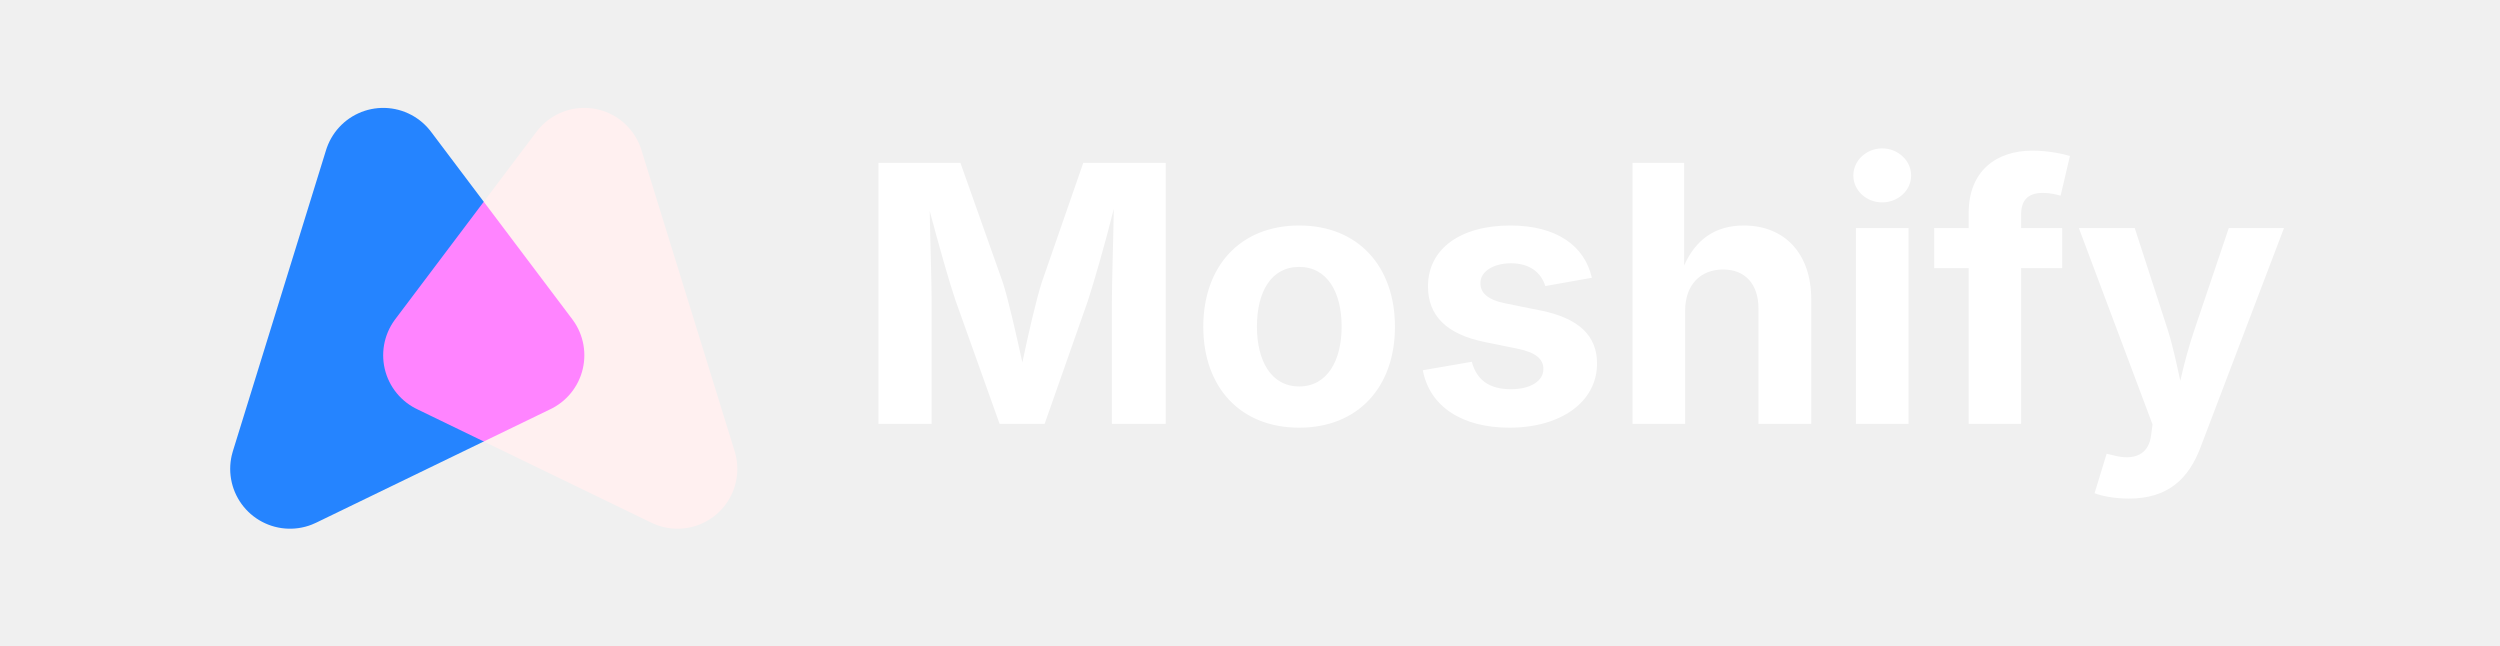
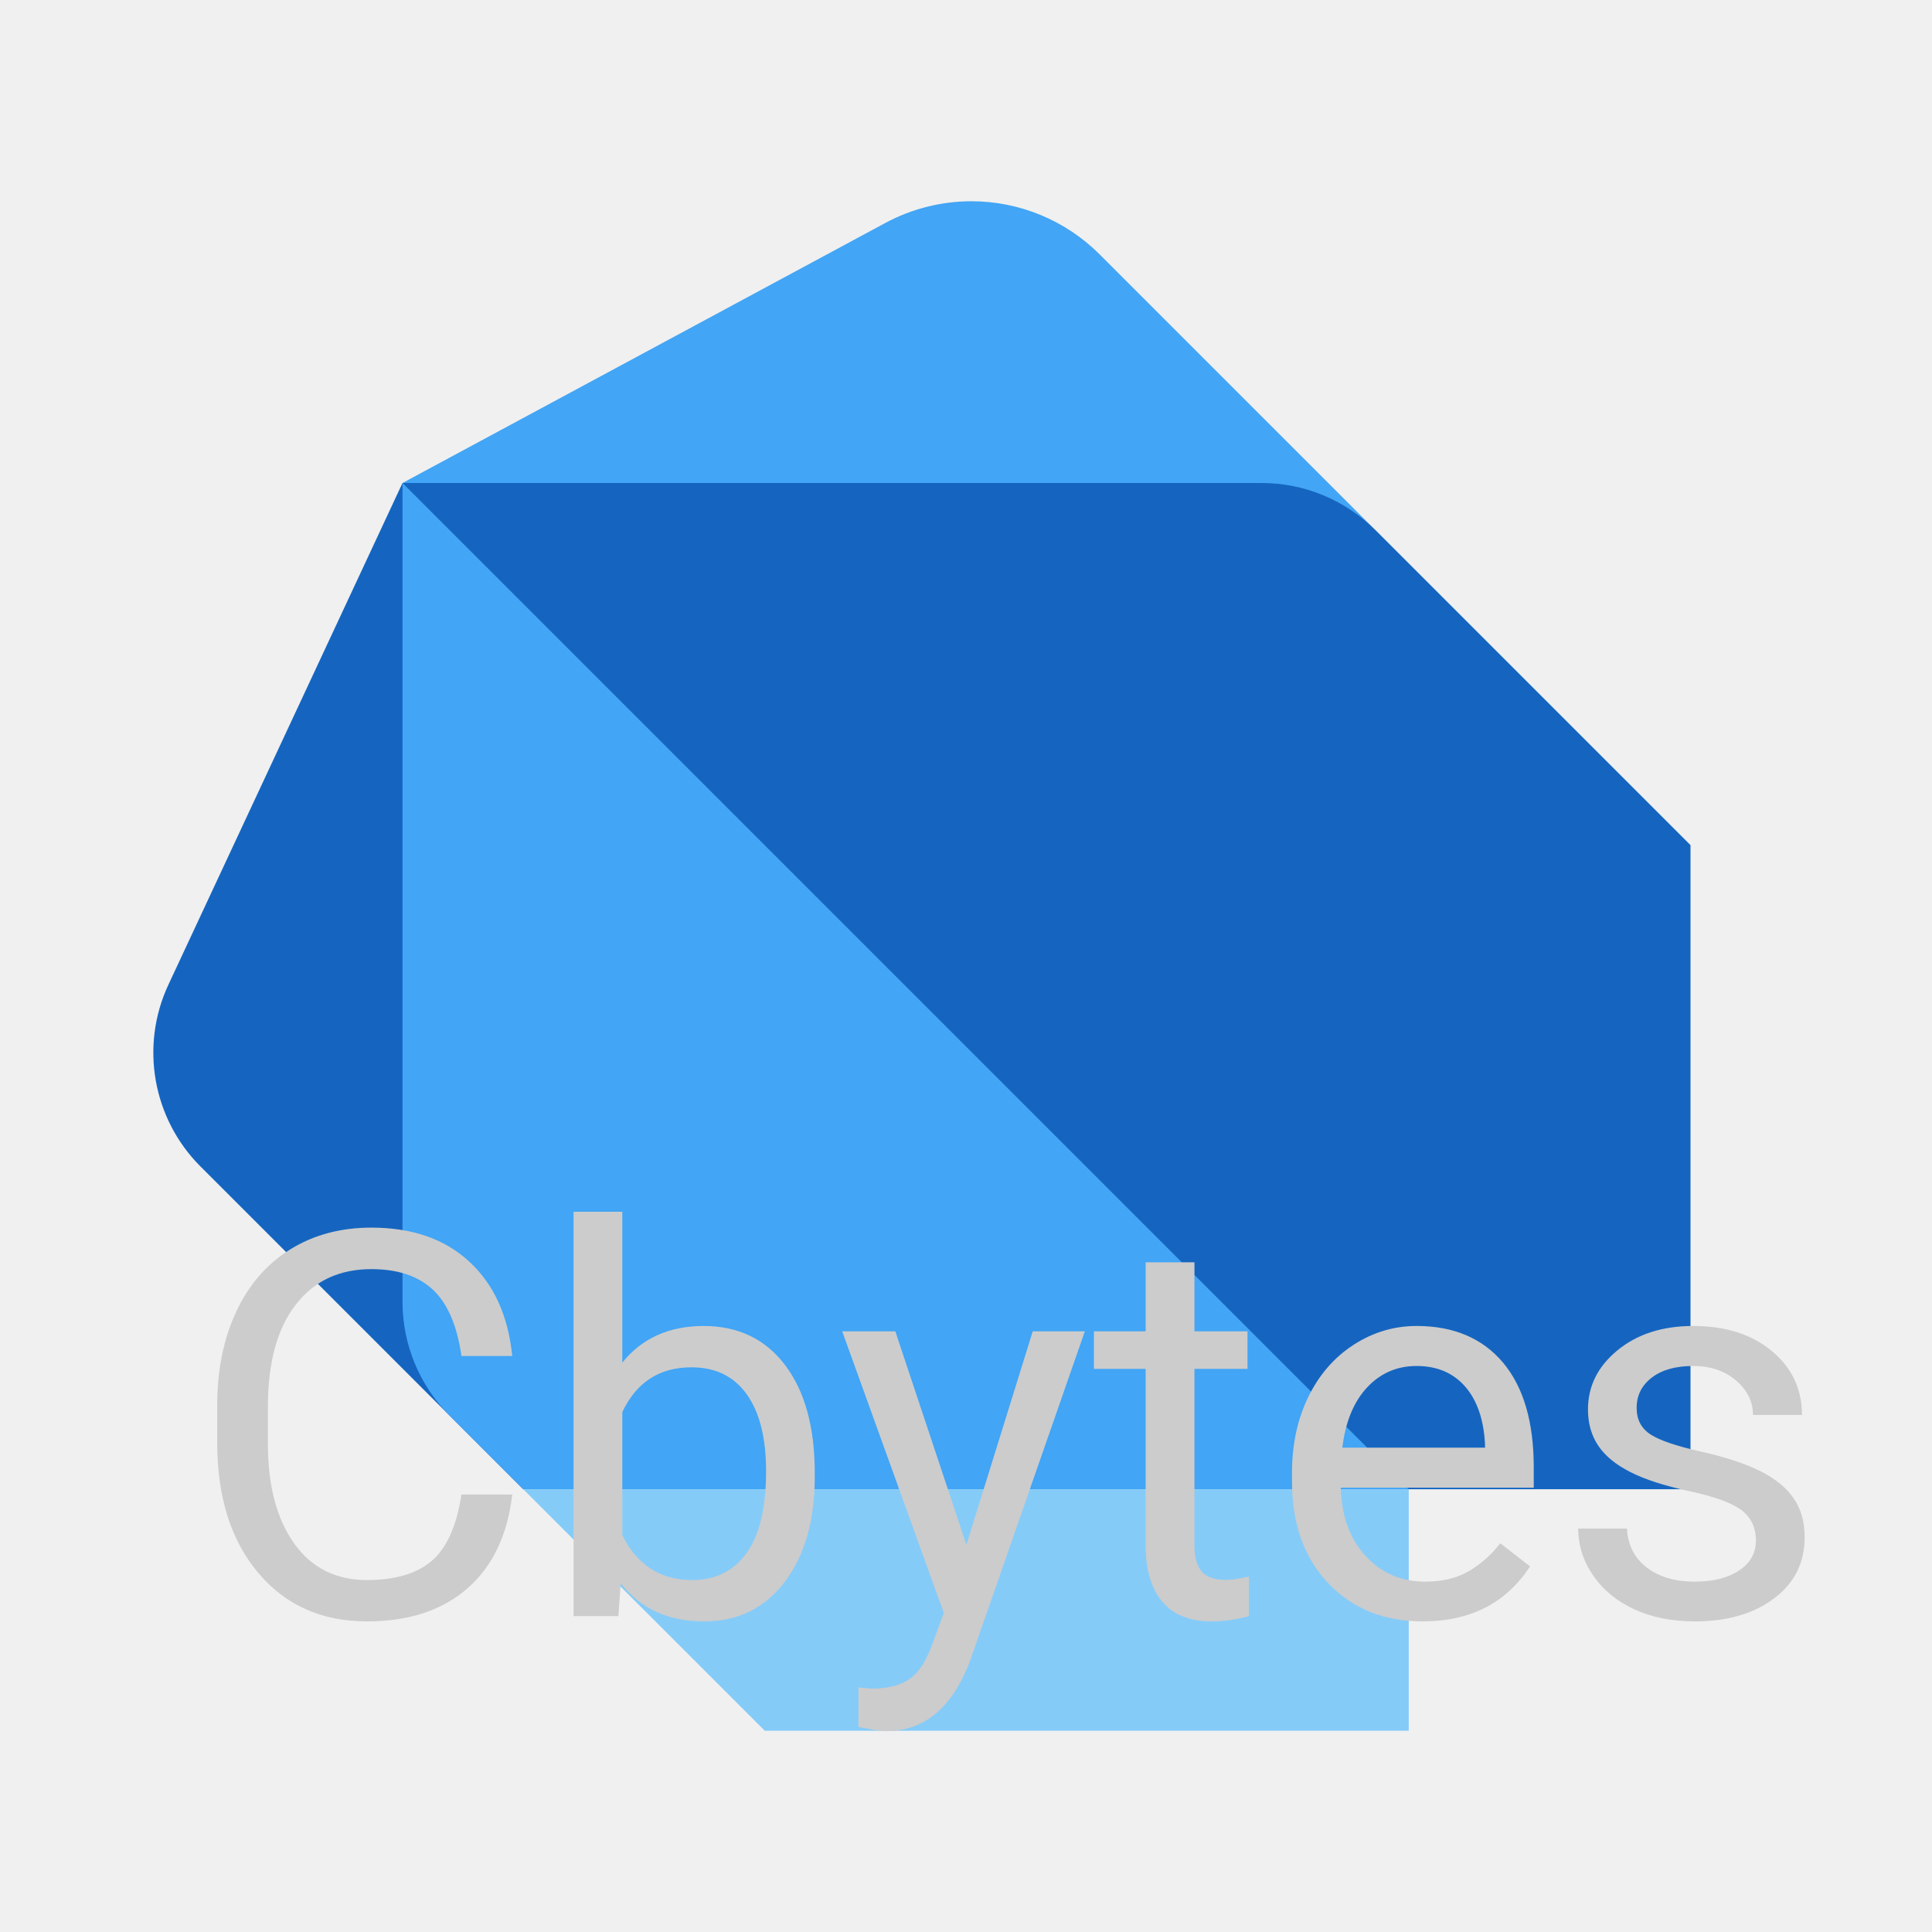
- <svg xmlns="http://www.w3.org/2000/svg" width="209" height="54" viewBox="0 0 209 54">
-   <defs>
-     <style>
-       .cls-1 {
-         fill: #2584ff;
-         stroke: #2584ff;
-       }
- 
-       .cls-1, .cls-2 {
-         stroke-linecap: round;
-         stroke-linejoin: round;
-         stroke-width: 10px;
-         fill-rule: evenodd;
-       }
- 
-       .cls-2 {
-         fill: #ff3400;
-         stroke: #ff3400;
-         mix-blend-mode: lighten;
-       }
- 
-       .cls-3 {
-         font-size: 32.498px;
-         fill: #fff;
-         font-family: Inter;
-         font-weight: 700;
-       }
-     </style>
-   </defs>
-   <path id="Polygon_1_copy_2" data-name="Polygon 1 copy 2" class="cls-1" d="M43.851,29.7L24.244,39.2,32.037,14.02Z" />
-   <path id="Polygon_1_copy_2-2" data-name="Polygon 1 copy 2" class="cls-2" d="M37.033,29.7L56.64,39.2,48.847,14.02Z" />
-   <text id="Moshify" class="cls-3" transform="translate(71.466 35.437) scale(0.923)">Moshify</text>
+ <svg xmlns="http://www.w3.org/2000/svg" viewBox="0 0 96 96" width="96px" height="96px">
+   <g id="surface15153956">
+     <path style=" stroke:none;fill-rule:nonzero;fill:rgb(8.235%,39.608%,75.294%);fill-opacity:1;" d="M 20 24 L 26 74 L 9.961 57.961 C 7.586 55.586 6.945 51.969 8.371 48.922 Z M 20 24 " />
+     <path style=" stroke:none;fill-rule:nonzero;fill:rgb(25.882%,64.706%,96.078%);fill-opacity:1;" d="M 54.637 12.637 C 52.949 10.949 50.656 10 48.27 10 C 46.781 10 45.312 10.371 44 11.074 L 20 24 L 20 64.688 C 20 66.809 20.844 68.844 22.344 70.344 L 26 74 L 70 74 L 70 64 L 84 42 Z M 54.637 12.637 " />
+     <path style=" stroke:none;fill-rule:nonzero;fill:rgb(8.235%,39.608%,75.294%);fill-opacity:1;" d="M 20 24 L 62.688 24 C 64.809 24 66.844 24.844 68.344 26.344 L 84 42 L 84 74 L 70 74 Z M 20 24 " />
+     <path style=" stroke:none;fill-rule:nonzero;fill:rgb(52.157%,79.608%,97.255%);fill-opacity:1;" d="M 70 74 L 26 74 L 38 86 L 70 86 Z M 70 74 " />
+     <path style=" stroke:none;fill-rule:nonzero;fill:rgb(80%,80%,80%);fill-opacity:1;" d="M 22.93 74.262 L 25.453 74.262 C 25.219 76.277 24.477 77.832 23.227 78.926 C 21.973 80.02 20.309 80.566 18.238 80.566 C 15.984 80.566 14.18 79.762 12.824 78.145 C 11.469 76.535 10.793 74.375 10.793 71.672 L 10.793 69.84 C 10.793 68.07 11.109 66.512 11.742 65.168 C 12.371 63.824 13.27 62.793 14.426 62.078 C 15.586 61.359 16.93 61 18.453 61 C 20.48 61 22.102 61.562 23.32 62.691 C 24.543 63.82 25.254 65.383 25.453 67.379 L 22.93 67.379 C 22.711 65.863 22.238 64.766 21.512 64.086 C 20.785 63.406 19.766 63.062 18.453 63.062 C 16.852 63.062 15.594 63.656 14.684 64.844 C 13.77 66.027 13.312 67.715 13.312 69.906 L 13.312 71.75 C 13.312 73.816 13.746 75.461 14.609 76.684 C 15.473 77.902 16.684 78.512 18.238 78.512 C 19.633 78.512 20.703 78.195 21.445 77.566 C 22.191 76.934 22.688 75.832 22.93 74.262 Z M 40.484 73.176 L 40.484 73.383 C 40.484 75.547 39.988 77.285 38.996 78.598 C 38 79.91 36.668 80.566 34.992 80.566 C 33.203 80.566 31.82 79.934 30.844 78.668 L 30.727 80.305 L 28.5 80.305 L 28.5 60.211 L 30.922 60.211 L 30.922 67.707 C 31.898 66.496 33.246 65.887 34.965 65.887 C 36.684 65.887 38.035 66.539 39.016 67.836 C 39.996 69.137 40.484 70.918 40.484 73.176 Z M 38.066 73.109 C 38.066 71.461 37.75 70.191 37.113 69.293 C 36.473 68.391 35.555 67.941 34.363 67.941 C 32.766 67.941 31.621 68.684 30.922 70.168 L 30.922 76.285 C 31.664 77.77 32.82 78.512 34.391 78.512 C 35.551 78.512 36.453 78.066 37.098 77.168 C 37.746 76.27 38.066 74.914 38.066 73.109 Z M 44.488 66.152 L 48.02 76.762 L 51.316 66.152 L 53.906 66.152 L 48.215 82.488 C 47.336 84.844 45.938 86.02 44.02 86.02 L 43.559 85.98 L 42.656 85.812 L 42.656 83.848 L 43.309 83.906 C 44.133 83.906 44.77 83.738 45.23 83.402 C 45.688 83.07 46.062 82.469 46.363 81.59 L 46.898 80.148 L 41.848 66.152 Z M 56.926 62.723 L 59.352 62.723 L 59.352 66.152 L 61.988 66.152 L 61.988 68.02 L 59.352 68.02 L 59.352 76.801 C 59.352 77.367 59.469 77.789 59.703 78.074 C 59.938 78.359 60.336 78.504 60.906 78.504 C 61.188 78.504 61.57 78.449 62.059 78.34 L 62.059 80.305 C 61.422 80.48 60.801 80.566 60.199 80.566 C 59.117 80.566 58.305 80.238 57.754 79.586 C 57.203 78.93 56.926 78 56.926 76.801 L 56.926 68.02 L 54.355 68.02 L 54.355 66.152 L 56.926 66.152 Z M 70.691 80.566 C 68.77 80.566 67.211 79.938 66.008 78.676 C 64.805 77.418 64.199 75.73 64.199 73.617 L 64.199 73.176 C 64.199 71.77 64.469 70.516 65.008 69.414 C 65.547 68.312 66.293 67.449 67.258 66.824 C 68.223 66.199 69.266 65.887 70.391 65.887 C 72.23 65.887 73.664 66.496 74.684 67.707 C 75.703 68.922 76.211 70.656 76.211 72.914 L 76.211 73.922 L 66.621 73.922 C 66.656 75.316 67.062 76.441 67.844 77.301 C 68.625 78.16 69.617 78.59 70.82 78.59 C 71.676 78.59 72.398 78.418 72.992 78.066 C 73.586 77.719 74.105 77.254 74.547 76.684 L 76.027 77.832 C 74.84 79.656 73.062 80.566 70.691 80.566 Z M 70.391 67.875 C 69.414 67.875 68.594 68.23 67.93 68.941 C 67.266 69.652 66.855 70.648 66.699 71.934 L 73.789 71.934 L 73.789 71.75 C 73.723 70.52 73.391 69.57 72.797 68.891 C 72.203 68.215 71.402 67.875 70.391 67.875 Z M 87.25 76.551 C 87.25 75.898 87.004 75.391 86.516 75.023 C 86.02 74.664 85.16 74.352 83.938 74.094 C 82.711 73.828 81.738 73.516 81.016 73.148 C 80.297 72.785 79.766 72.352 79.422 71.844 C 79.078 71.336 78.906 70.734 78.906 70.035 C 78.906 68.875 79.395 67.895 80.375 67.094 C 81.355 66.289 82.609 65.887 84.137 65.887 C 85.746 65.887 87.047 66.305 88.043 67.133 C 89.039 67.961 89.539 69.02 89.539 70.309 L 87.105 70.309 C 87.105 69.648 86.824 69.074 86.262 68.594 C 85.703 68.117 84.992 67.875 84.137 67.875 C 83.258 67.875 82.57 68.07 82.07 68.457 C 81.574 68.84 81.324 69.34 81.324 69.957 C 81.324 70.543 81.555 70.98 82.02 71.281 C 82.484 71.578 83.316 71.859 84.523 72.129 C 85.73 72.398 86.711 72.723 87.465 73.098 C 88.211 73.473 88.766 73.922 89.125 74.449 C 89.492 74.98 89.672 75.621 89.672 76.383 C 89.672 77.648 89.168 78.66 88.156 79.422 C 87.145 80.188 85.828 80.566 84.215 80.566 C 83.082 80.566 82.082 80.367 81.207 79.965 C 80.336 79.562 79.656 79.004 79.164 78.285 C 78.668 77.566 78.422 76.789 78.422 75.953 L 80.844 75.953 C 80.883 76.762 81.207 77.406 81.816 77.879 C 82.422 78.352 83.223 78.59 84.215 78.59 C 85.129 78.59 85.863 78.406 86.418 78.035 C 86.973 77.664 87.25 77.172 87.25 76.551 Z M 87.25 76.551 " />
+   </g>
</svg>
